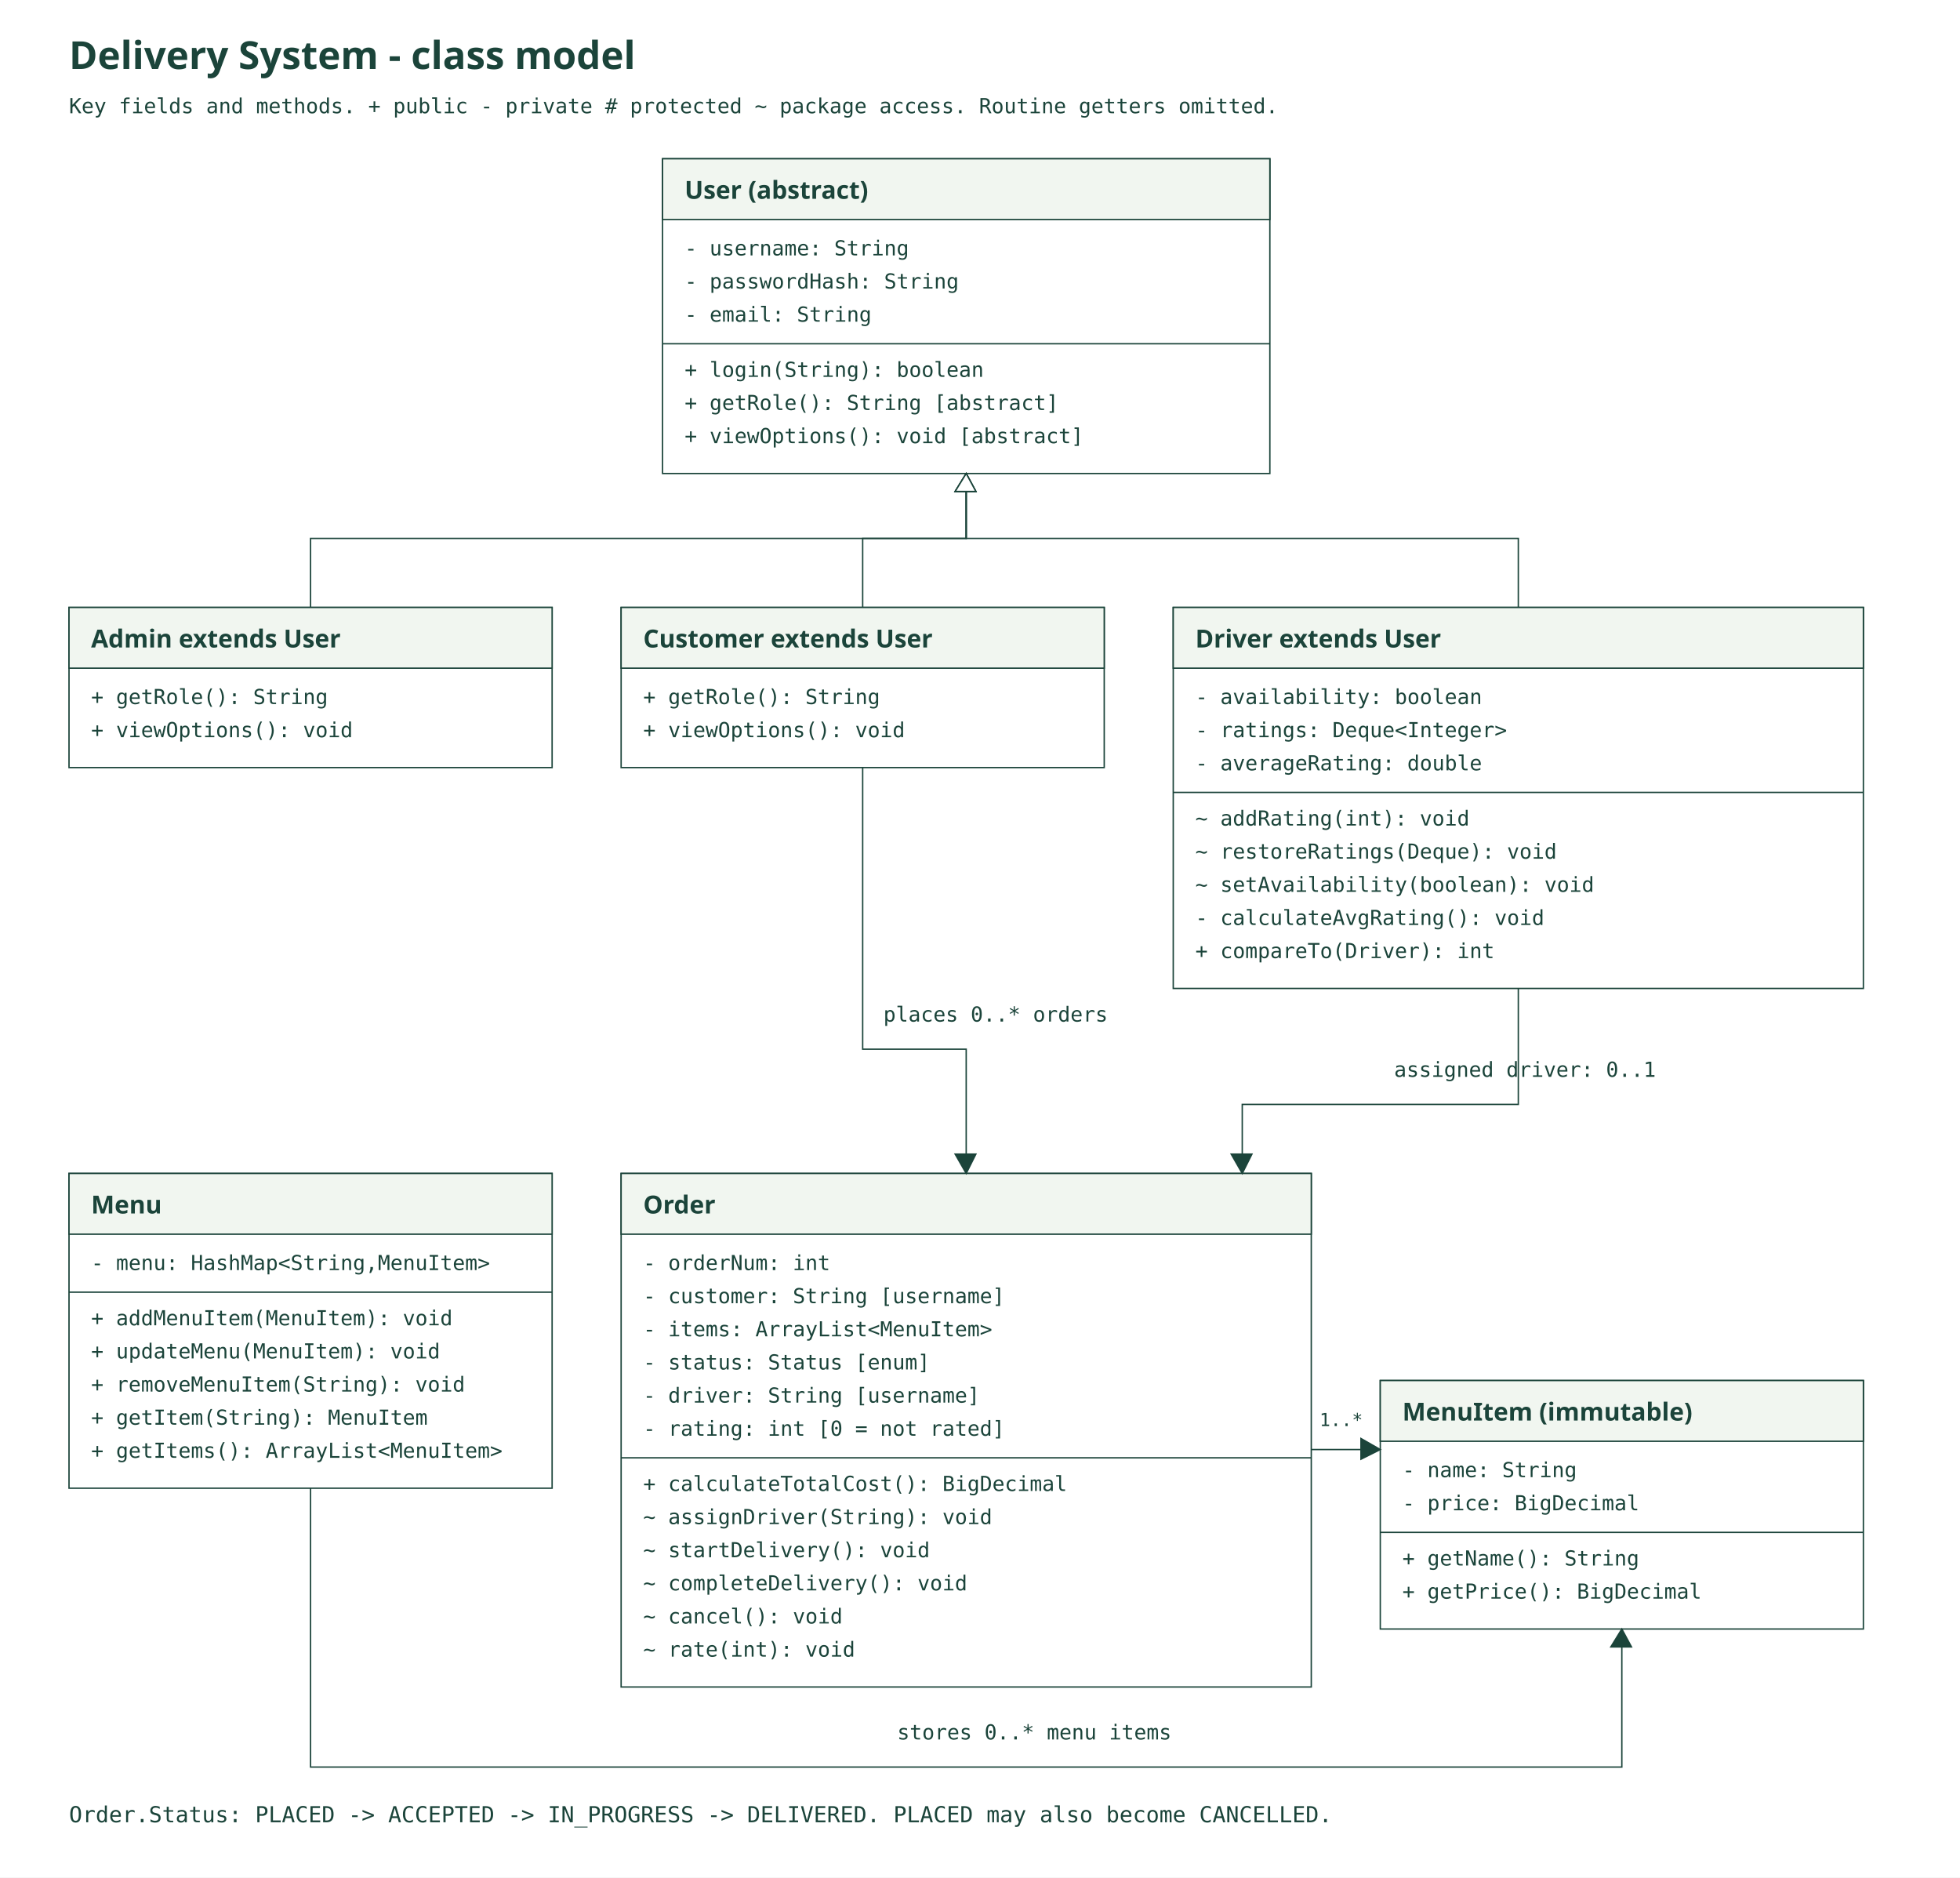
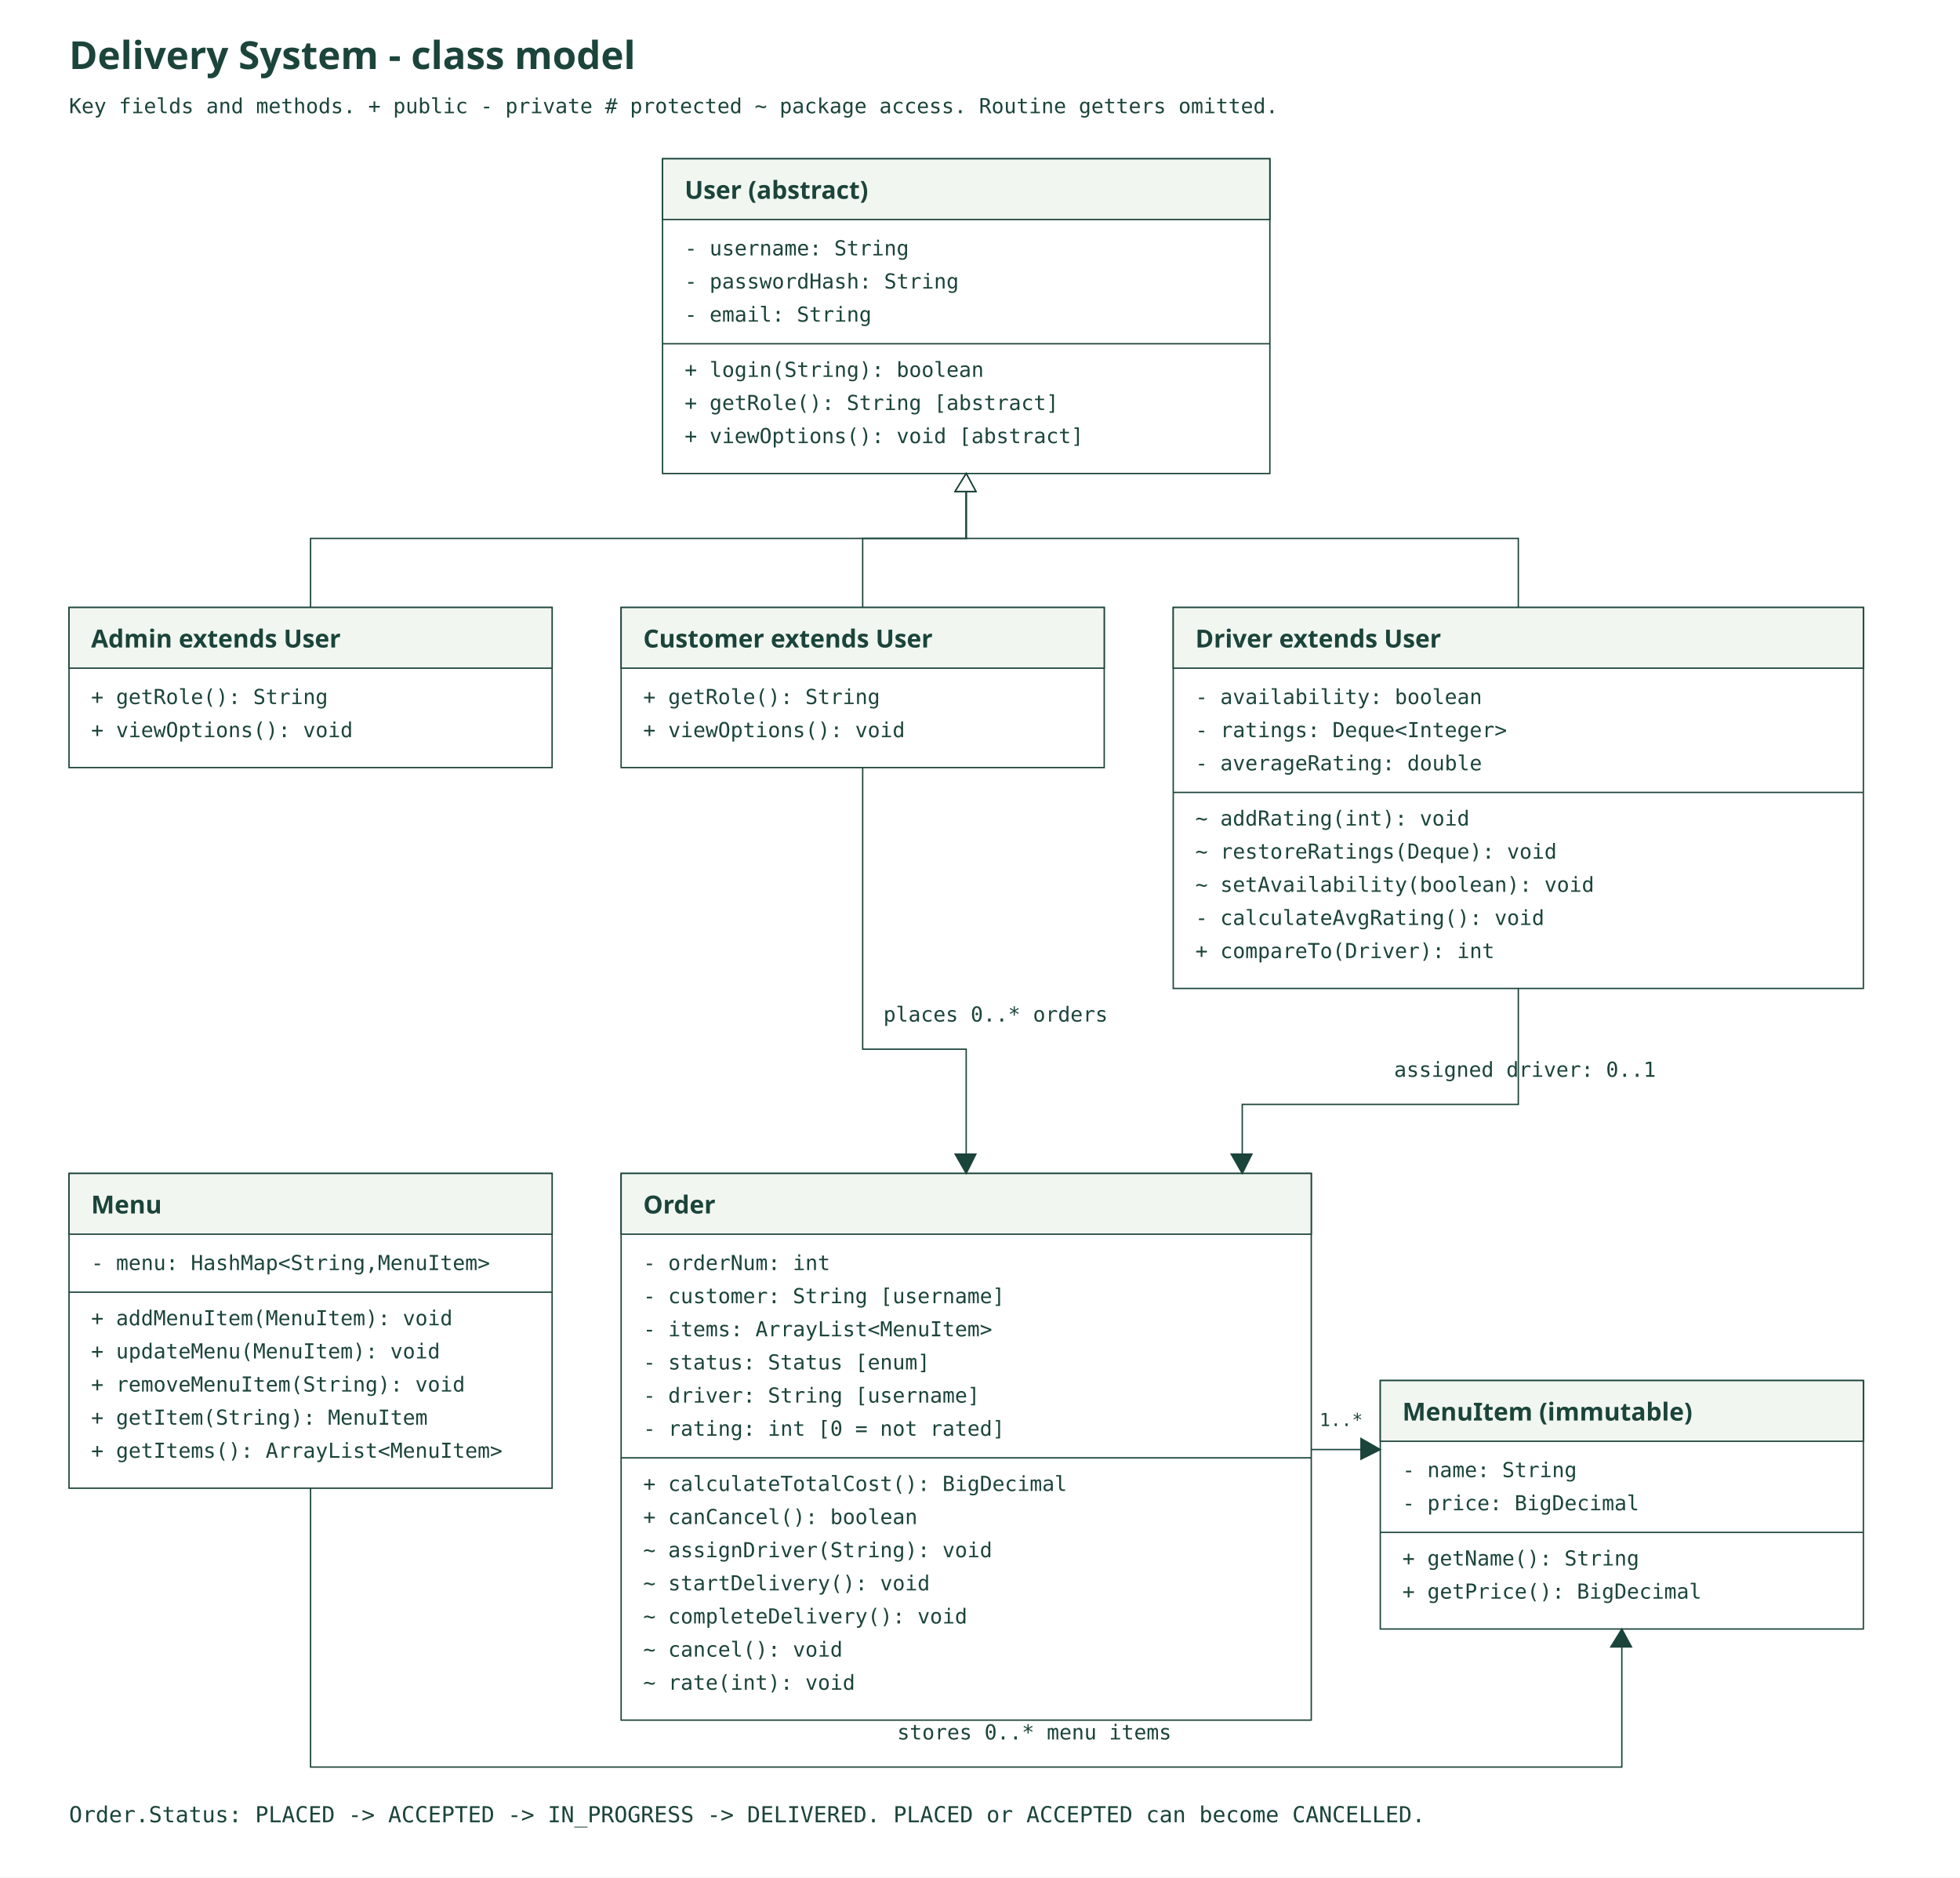
<svg xmlns="http://www.w3.org/2000/svg" width="1420" height="1360" viewBox="0 0 1420 1360">
  <rect width="100%" height="100%" fill="white" />
  <text x="50" y="50" font-family="sans-serif" font-size="28" font-weight="bold" fill="#1b443a">Delivery System - class model</text>
  <text x="50" y="82" font-family="monospace" font-size="15" font-weight="normal" fill="#1b443a">Key fields and methods. + public   - private   # protected   ~ package access. Routine getters omitted.</text>
  <rect x="480" y="115" width="440" height="228" fill="none" stroke="#1b443a" />
  <rect x="480" y="115" width="440" height="44" fill="#f1f6f0" stroke="#1b443a" />
  <text x="496" y="144" font-family="sans-serif" font-size="18" font-weight="bold" fill="#1b443a">User (abstract)</text>
  <text x="496" y="185" font-family="monospace" font-size="15" font-weight="normal" fill="#1b443a">- username: String</text>
  <text x="496" y="209" font-family="monospace" font-size="15" font-weight="normal" fill="#1b443a">- passwordHash: String</text>
  <text x="496" y="233" font-family="monospace" font-size="15" font-weight="normal" fill="#1b443a">- email: String</text>
  <path d="M480 249H920" stroke="#1b443a" />
  <text x="496" y="273" font-family="monospace" font-size="15" font-weight="normal" fill="#1b443a">+ login(String): boolean</text>
  <text x="496" y="297" font-family="monospace" font-size="15" font-weight="normal" fill="#1b443a">+ getRole(): String [abstract]</text>
  <text x="496" y="321" font-family="monospace" font-size="15" font-weight="normal" fill="#1b443a">+ viewOptions(): void [abstract]</text>
  <rect x="50" y="440" width="350" height="116" fill="none" stroke="#1b443a" />
  <rect x="50" y="440" width="350" height="44" fill="#f1f6f0" stroke="#1b443a" />
  <text x="66" y="469" font-family="sans-serif" font-size="18" font-weight="bold" fill="#1b443a">Admin extends User</text>
  <text x="66" y="510" font-family="monospace" font-size="15" font-weight="normal" fill="#1b443a">+ getRole(): String</text>
  <text x="66" y="534" font-family="monospace" font-size="15" font-weight="normal" fill="#1b443a">+ viewOptions(): void</text>
  <rect x="450" y="440" width="350" height="116" fill="none" stroke="#1b443a" />
  <rect x="450" y="440" width="350" height="44" fill="#f1f6f0" stroke="#1b443a" />
  <text x="466" y="469" font-family="sans-serif" font-size="18" font-weight="bold" fill="#1b443a">Customer extends User</text>
  <text x="466" y="510" font-family="monospace" font-size="15" font-weight="normal" fill="#1b443a">+ getRole(): String</text>
  <text x="466" y="534" font-family="monospace" font-size="15" font-weight="normal" fill="#1b443a">+ viewOptions(): void</text>
  <rect x="850" y="440" width="500" height="276" fill="none" stroke="#1b443a" />
  <rect x="850" y="440" width="500" height="44" fill="#f1f6f0" stroke="#1b443a" />
  <text x="866" y="469" font-family="sans-serif" font-size="18" font-weight="bold" fill="#1b443a">Driver extends User</text>
  <text x="866" y="510" font-family="monospace" font-size="15" font-weight="normal" fill="#1b443a">- availability: boolean</text>
  <text x="866" y="534" font-family="monospace" font-size="15" font-weight="normal" fill="#1b443a">- ratings: Deque&lt;Integer&gt;</text>
  <text x="866" y="558" font-family="monospace" font-size="15" font-weight="normal" fill="#1b443a">- averageRating: double</text>
  <path d="M850 574H1350" stroke="#1b443a" />
  <text x="866" y="598" font-family="monospace" font-size="15" font-weight="normal" fill="#1b443a">~ addRating(int): void</text>
  <text x="866" y="622" font-family="monospace" font-size="15" font-weight="normal" fill="#1b443a">~ restoreRatings(Deque): void</text>
  <text x="866" y="646" font-family="monospace" font-size="15" font-weight="normal" fill="#1b443a">~ setAvailability(boolean): void</text>
  <text x="866" y="670" font-family="monospace" font-size="15" font-weight="normal" fill="#1b443a">- calculateAvgRating(): void</text>
  <text x="866" y="694" font-family="monospace" font-size="15" font-weight="normal" fill="#1b443a">+ compareTo(Driver): int</text>
  <rect x="50" y="850" width="350" height="228" fill="none" stroke="#1b443a" />
  <rect x="50" y="850" width="350" height="44" fill="#f1f6f0" stroke="#1b443a" />
  <text x="66" y="879" font-family="sans-serif" font-size="18" font-weight="bold" fill="#1b443a">Menu</text>
  <text x="66" y="920" font-family="monospace" font-size="15" font-weight="normal" fill="#1b443a">- menu: HashMap&lt;String,MenuItem&gt;</text>
  <path d="M50 936H400" stroke="#1b443a" />
  <text x="66" y="960" font-family="monospace" font-size="15" font-weight="normal" fill="#1b443a">+ addMenuItem(MenuItem): void</text>
  <text x="66" y="984" font-family="monospace" font-size="15" font-weight="normal" fill="#1b443a">+ updateMenu(MenuItem): void</text>
  <text x="66" y="1008" font-family="monospace" font-size="15" font-weight="normal" fill="#1b443a">+ removeMenuItem(String): void</text>
  <text x="66" y="1032" font-family="monospace" font-size="15" font-weight="normal" fill="#1b443a">+ getItem(String): MenuItem</text>
  <text x="66" y="1056" font-family="monospace" font-size="15" font-weight="normal" fill="#1b443a">+ getItems(): ArrayList&lt;MenuItem&gt;</text>
-   <rect x="450" y="850" width="500" height="372" fill="none" stroke="#1b443a" />
+   <rect x="450" y="850" width="500" height="396" fill="none" stroke="#1b443a" />
  <rect x="450" y="850" width="500" height="44" fill="#f1f6f0" stroke="#1b443a" />
  <text x="466" y="879" font-family="sans-serif" font-size="18" font-weight="bold" fill="#1b443a">Order</text>
  <text x="466" y="920" font-family="monospace" font-size="15" font-weight="normal" fill="#1b443a">- orderNum: int</text>
  <text x="466" y="944" font-family="monospace" font-size="15" font-weight="normal" fill="#1b443a">- customer: String [username]</text>
  <text x="466" y="968" font-family="monospace" font-size="15" font-weight="normal" fill="#1b443a">- items: ArrayList&lt;MenuItem&gt;</text>
  <text x="466" y="992" font-family="monospace" font-size="15" font-weight="normal" fill="#1b443a">- status: Status [enum]</text>
  <text x="466" y="1016" font-family="monospace" font-size="15" font-weight="normal" fill="#1b443a">- driver: String [username]</text>
  <text x="466" y="1040" font-family="monospace" font-size="15" font-weight="normal" fill="#1b443a">- rating: int [0 = not rated]</text>
  <path d="M450 1056H950" stroke="#1b443a" />
  <text x="466" y="1080" font-family="monospace" font-size="15" font-weight="normal" fill="#1b443a">+ calculateTotalCost(): BigDecimal</text>
-   <text x="466" y="1104" font-family="monospace" font-size="15" font-weight="normal" fill="#1b443a">~ assignDriver(String): void</text>
-   <text x="466" y="1128" font-family="monospace" font-size="15" font-weight="normal" fill="#1b443a">~ startDelivery(): void</text>
-   <text x="466" y="1152" font-family="monospace" font-size="15" font-weight="normal" fill="#1b443a">~ completeDelivery(): void</text>
-   <text x="466" y="1176" font-family="monospace" font-size="15" font-weight="normal" fill="#1b443a">~ cancel(): void</text>
-   <text x="466" y="1200" font-family="monospace" font-size="15" font-weight="normal" fill="#1b443a">~ rate(int): void</text>
+   <text x="466" y="1104" font-family="monospace" font-size="15" font-weight="normal" fill="#1b443a">+ canCancel(): boolean</text>
+   <text x="466" y="1128" font-family="monospace" font-size="15" font-weight="normal" fill="#1b443a">~ assignDriver(String): void</text>
+   <text x="466" y="1152" font-family="monospace" font-size="15" font-weight="normal" fill="#1b443a">~ startDelivery(): void</text>
+   <text x="466" y="1176" font-family="monospace" font-size="15" font-weight="normal" fill="#1b443a">~ completeDelivery(): void</text>
+   <text x="466" y="1200" font-family="monospace" font-size="15" font-weight="normal" fill="#1b443a">~ cancel(): void</text>
+   <text x="466" y="1224" font-family="monospace" font-size="15" font-weight="normal" fill="#1b443a">~ rate(int): void</text>
  <rect x="1000" y="1000" width="350" height="180" fill="none" stroke="#1b443a" />
  <rect x="1000" y="1000" width="350" height="44" fill="#f1f6f0" stroke="#1b443a" />
  <text x="1016" y="1029" font-family="sans-serif" font-size="18" font-weight="bold" fill="#1b443a">MenuItem (immutable)</text>
  <text x="1016" y="1070" font-family="monospace" font-size="15" font-weight="normal" fill="#1b443a">- name: String</text>
  <text x="1016" y="1094" font-family="monospace" font-size="15" font-weight="normal" fill="#1b443a">- price: BigDecimal</text>
  <path d="M1000 1110H1350" stroke="#1b443a" />
  <text x="1016" y="1134" font-family="monospace" font-size="15" font-weight="normal" fill="#1b443a">+ getName(): String</text>
  <text x="1016" y="1158" font-family="monospace" font-size="15" font-weight="normal" fill="#1b443a">+ getPrice(): BigDecimal</text>
  <polyline points="225,440 225,390 700,390 700,343 " fill="none" stroke="#1b443a" />
  <polygon points="700,343 707,356 692,356" fill="white" stroke="#1b443a" />
  <polyline points="625,440 625,390 700,390 700,343 " fill="none" stroke="#1b443a" />
  <polygon points="700,343 707,356 692,356" fill="white" stroke="#1b443a" />
  <polyline points="1100,440 1100,390 700,390 700,343 " fill="none" stroke="#1b443a" />
  <polygon points="700,343 707,356 692,356" fill="white" stroke="#1b443a" />
  <polyline points="625,556 625,760 700,760 700,850 " fill="none" stroke="#1b443a" />
  <polygon points="700,850 692,836 707,836" fill="#1b443a" stroke="#1b443a" />
  <text x="640" y="740" font-family="monospace" font-size="15" font-weight="normal" fill="#1b443a">places 0..* orders</text>
  <polyline points="1100,716 1100,800 900,800 900,850 " fill="none" stroke="#1b443a" />
  <polygon points="900,850 892,836 907,836" fill="#1b443a" stroke="#1b443a" />
  <text x="1010" y="780" font-family="monospace" font-size="15" font-weight="normal" fill="#1b443a">assigned driver: 0..1</text>
  <polyline points="225,1078 225,1280 1175,1280 1175,1180 " fill="none" stroke="#1b443a" />
  <polygon points="1175,1180 1182,1193 1167,1193" fill="#1b443a" stroke="#1b443a" />
  <text x="650" y="1260" font-family="monospace" font-size="15" font-weight="normal" fill="#1b443a">stores 0..* menu items</text>
  <polyline points="950,1050 1000,1050 " fill="none" stroke="#1b443a" />
  <polygon points="1000,1050 986,1057 986,1042" fill="#1b443a" stroke="#1b443a" />
  <text x="956" y="1033" font-family="monospace" font-size="13" font-weight="normal" fill="#1b443a">1..*</text>
-   <text x="50" y="1320" font-family="monospace" font-size="16" font-weight="normal" fill="#1b443a">Order.Status: PLACED -&gt; ACCEPTED -&gt; IN_PROGRESS -&gt; DELIVERED. PLACED may also become CANCELLED.</text>
+   <text x="50" y="1320" font-family="monospace" font-size="16" font-weight="normal" fill="#1b443a">Order.Status: PLACED -&gt; ACCEPTED -&gt; IN_PROGRESS -&gt; DELIVERED. PLACED or ACCEPTED can become CANCELLED.</text>
</svg>
